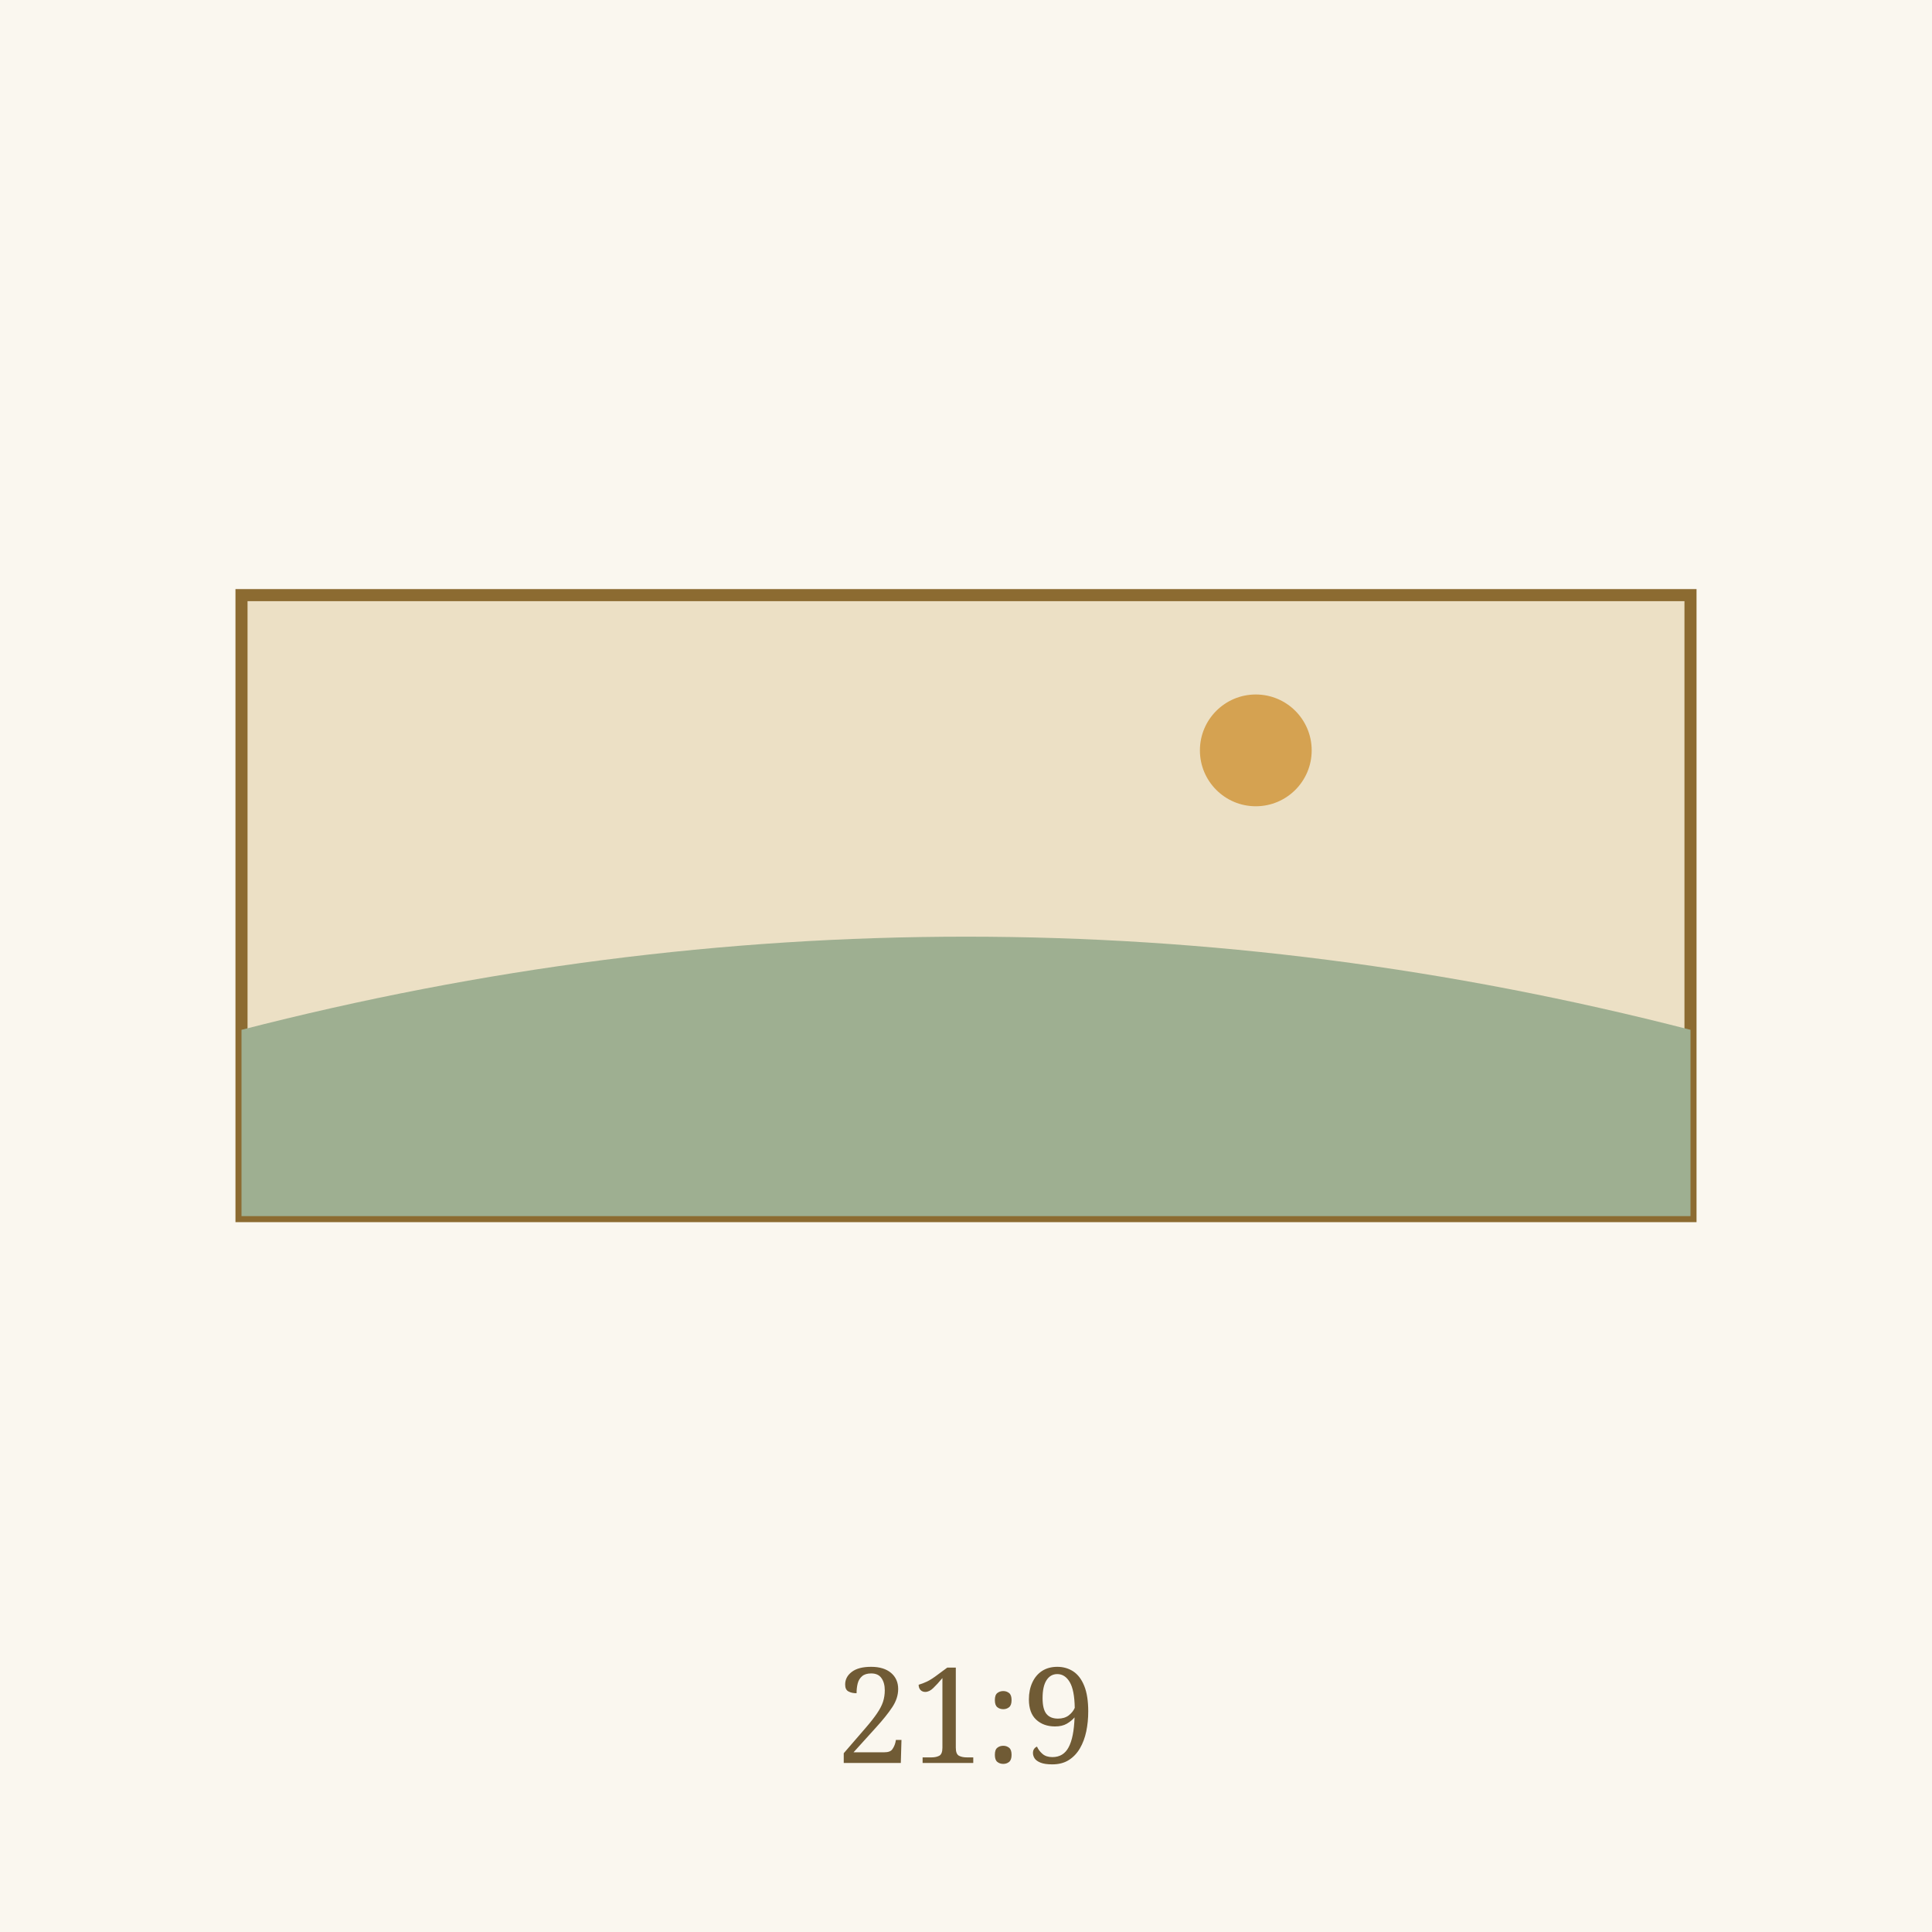
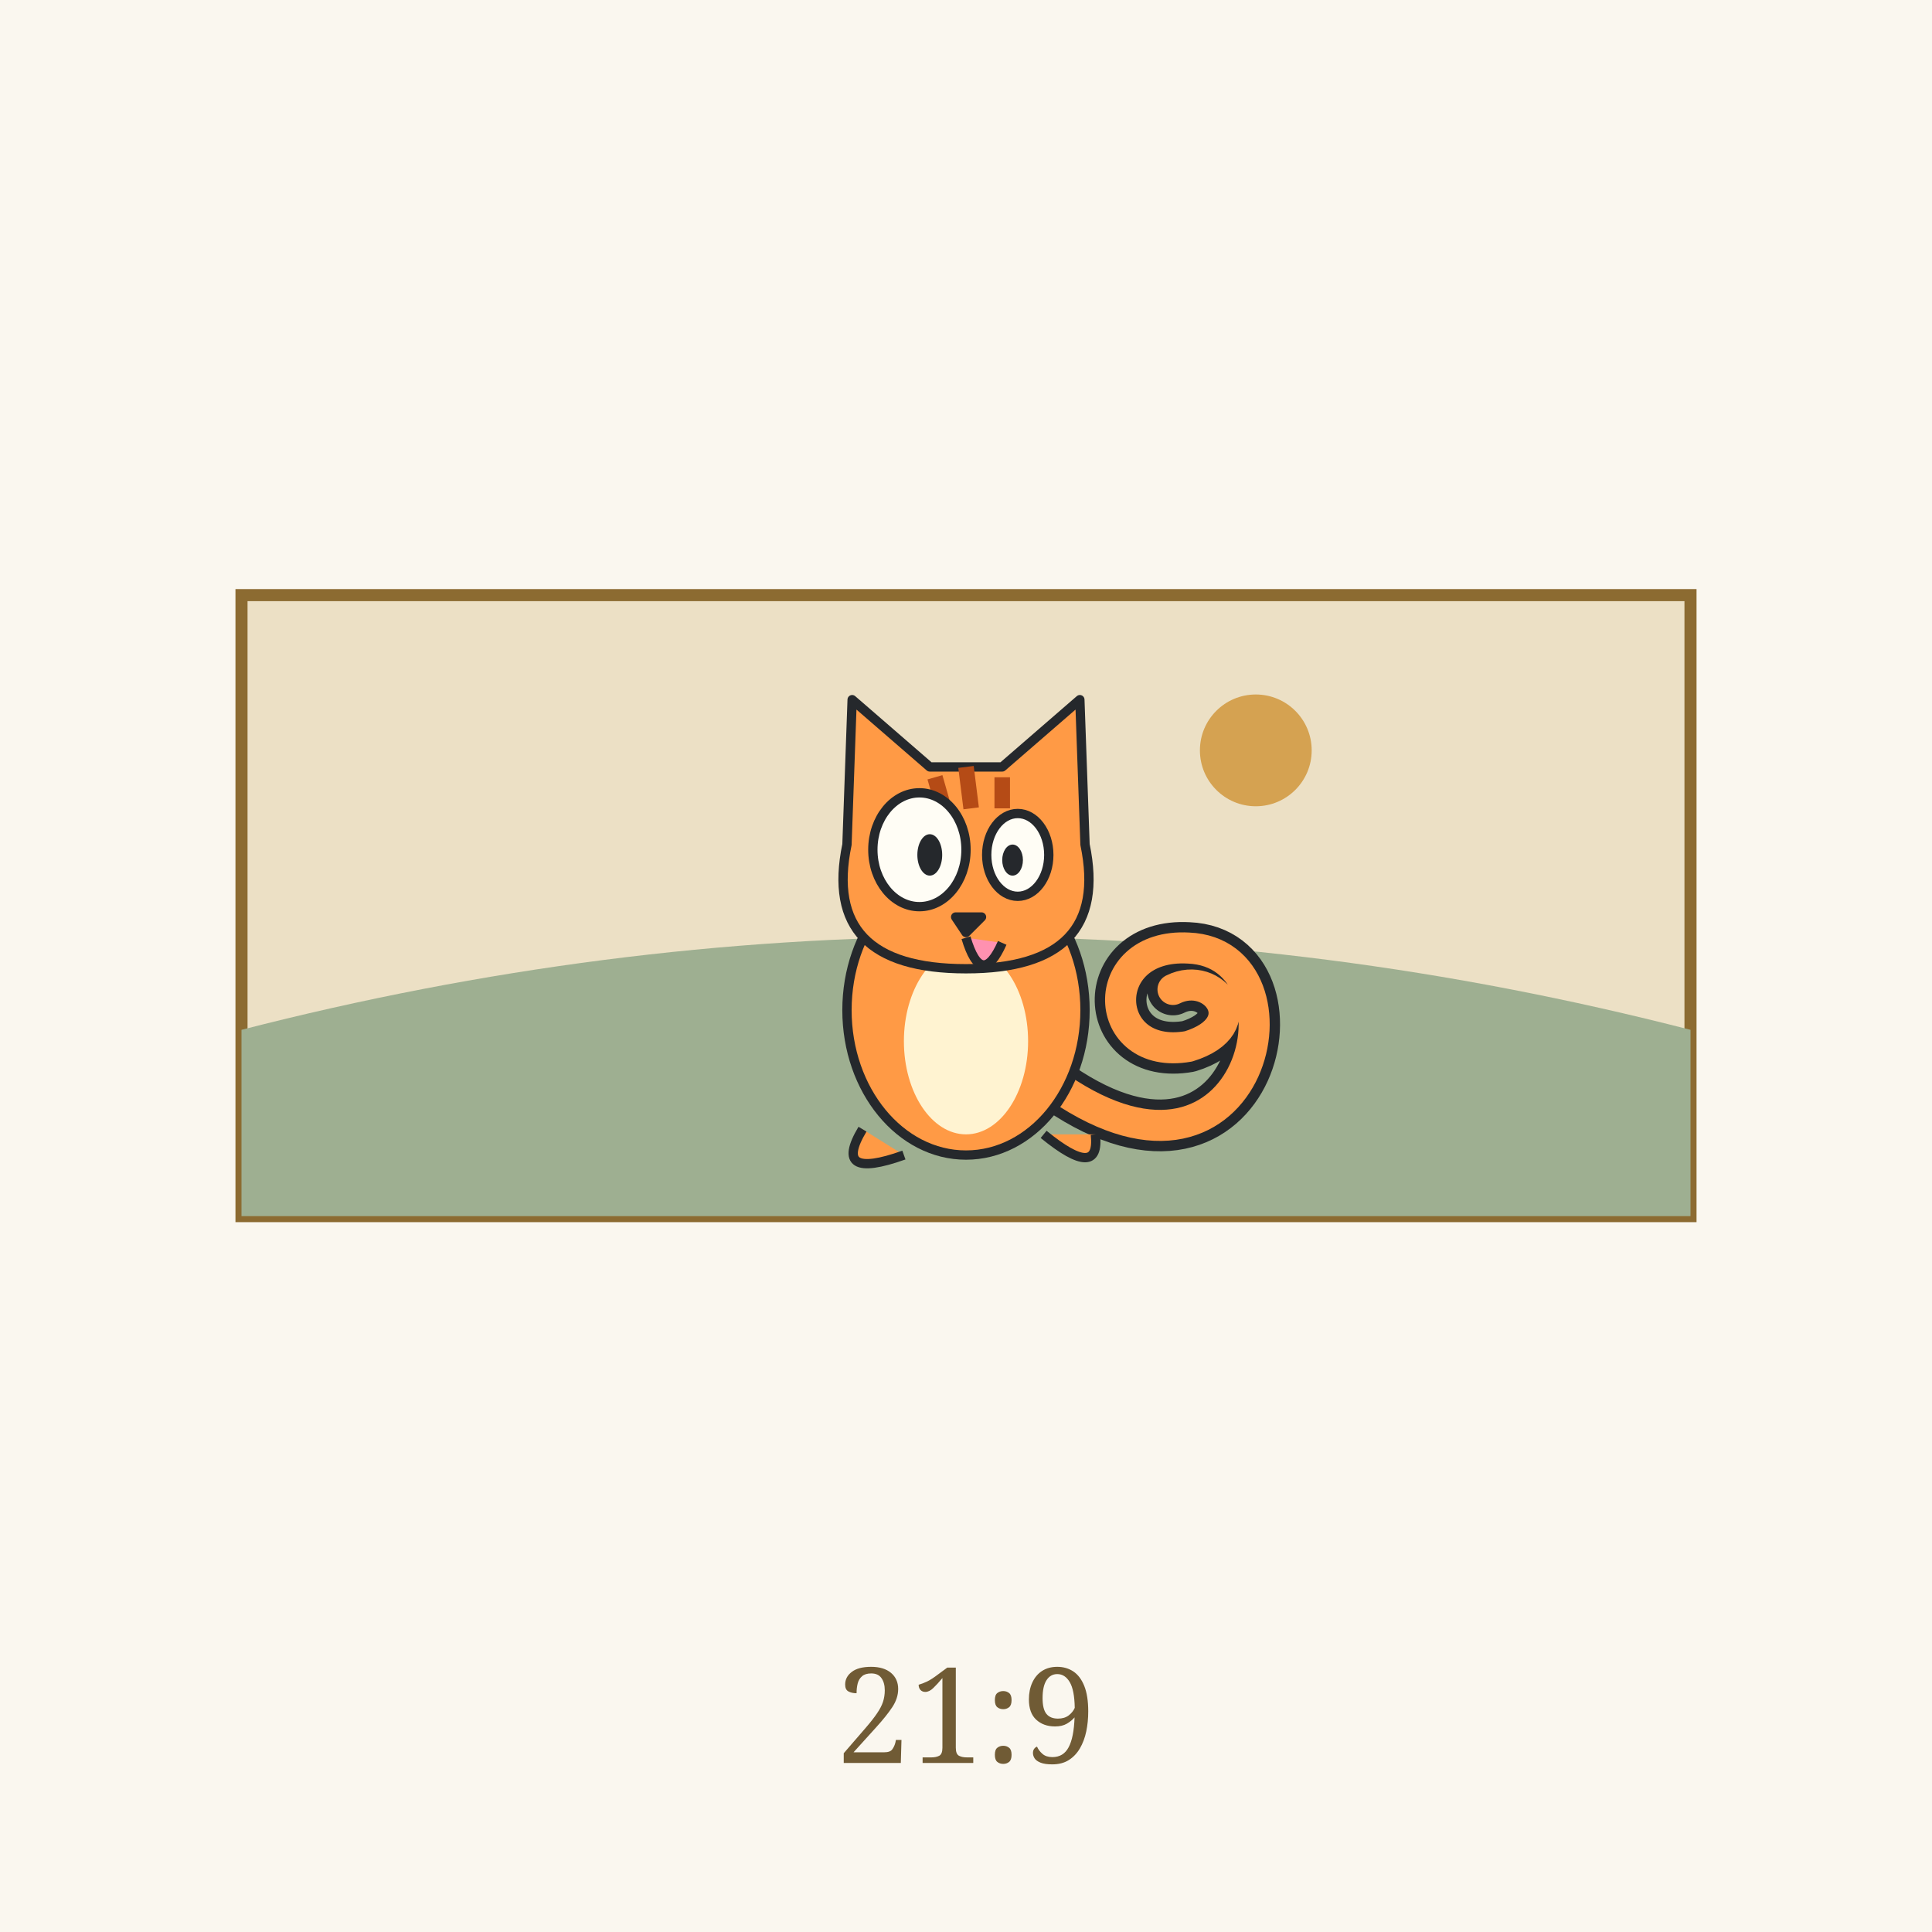
<svg xmlns="http://www.w3.org/2000/svg" width="320" height="320" viewBox="0 0 320 320" role="img">
  <defs>
    <clipPath id="clip">
      <rect x="20" y="65" width="280" height="190" />
    </clipPath>
  </defs>
  <rect width="320" height="320" fill="#faf7ef" />
  <rect data-frame="true" x="40" y="98.571" width="240" height="102.857" fill="#ece0c5" stroke="#8c6b31" stroke-width="2" />
  <path d="M40 170.571 Q160 139.714 280 170.571V201.429H40Z" fill="#9eaf91" />
  <circle cx="208" cy="124.286" r="9.257" fill="#d5a251" />
  <text x="160" y="292" text-anchor="middle" font-family="Georgia,serif" font-size="22" fill="#705b35">21:9</text>
+   <g data-mascot="quirky-orange-cat" transform="translate(160 145.8857) scale(0.8571429)" stroke="#25282c" stroke-width="1.8" stroke-linejoin="round">
+     <path d="M18 40C56 66 67 14 43 13C25 12 26 35 43 32C56 28 48 17 40 21" fill="none" stroke="#25282c" stroke-width="10" stroke-linecap="round" />
+     <path d="M18 40C56 66 67 14 43 13C25 12 26 35 43 32C56 28 48 17 40 21" fill="none" stroke="#ff9a45" stroke-width="6" stroke-linecap="round" />
+     <ellipse cx="0" cy="25" rx="23" ry="28" fill="#ff9a45" />
+     <ellipse cx="0" cy="31" rx="12" ry="18" fill="#fff3d1" stroke="none" />
+     <path d="M-23 -7L-22 -35L-7 -22L7 -22L22 -35L23 -7Q28 17 0 17Q-28 17 -23 -7Z" fill="#ff9a45" />
+     <path d="M-6 -20L-4 -13M0 -22L1 -14M7 -20L7 -14" stroke="#b54b16" stroke-width="3" />
+     <ellipse cx="-9" cy="-6" rx="9" ry="11" fill="#fffdf5" />
+     <ellipse cx="10" cy="-5" rx="6" ry="8" fill="#fffdf5" />
+     <ellipse cx="-7" cy="-5" rx="2.4" ry="4" fill="#25282c" stroke="none" />
+     <ellipse cx="9" cy="-4" rx="2" ry="3" fill="#25282c" stroke="none" />
+     <path d="M-2 7L3 7L0 10Z" fill="#25282c" />
+     <path d="M0 11Q3 21 7 12" fill="#ff91b0" />
+     <path d="M-20 48Q-26 58 -12 53M15 49Q26 58 25 49" fill="#ff9a45" />
+   </g>
</svg>
